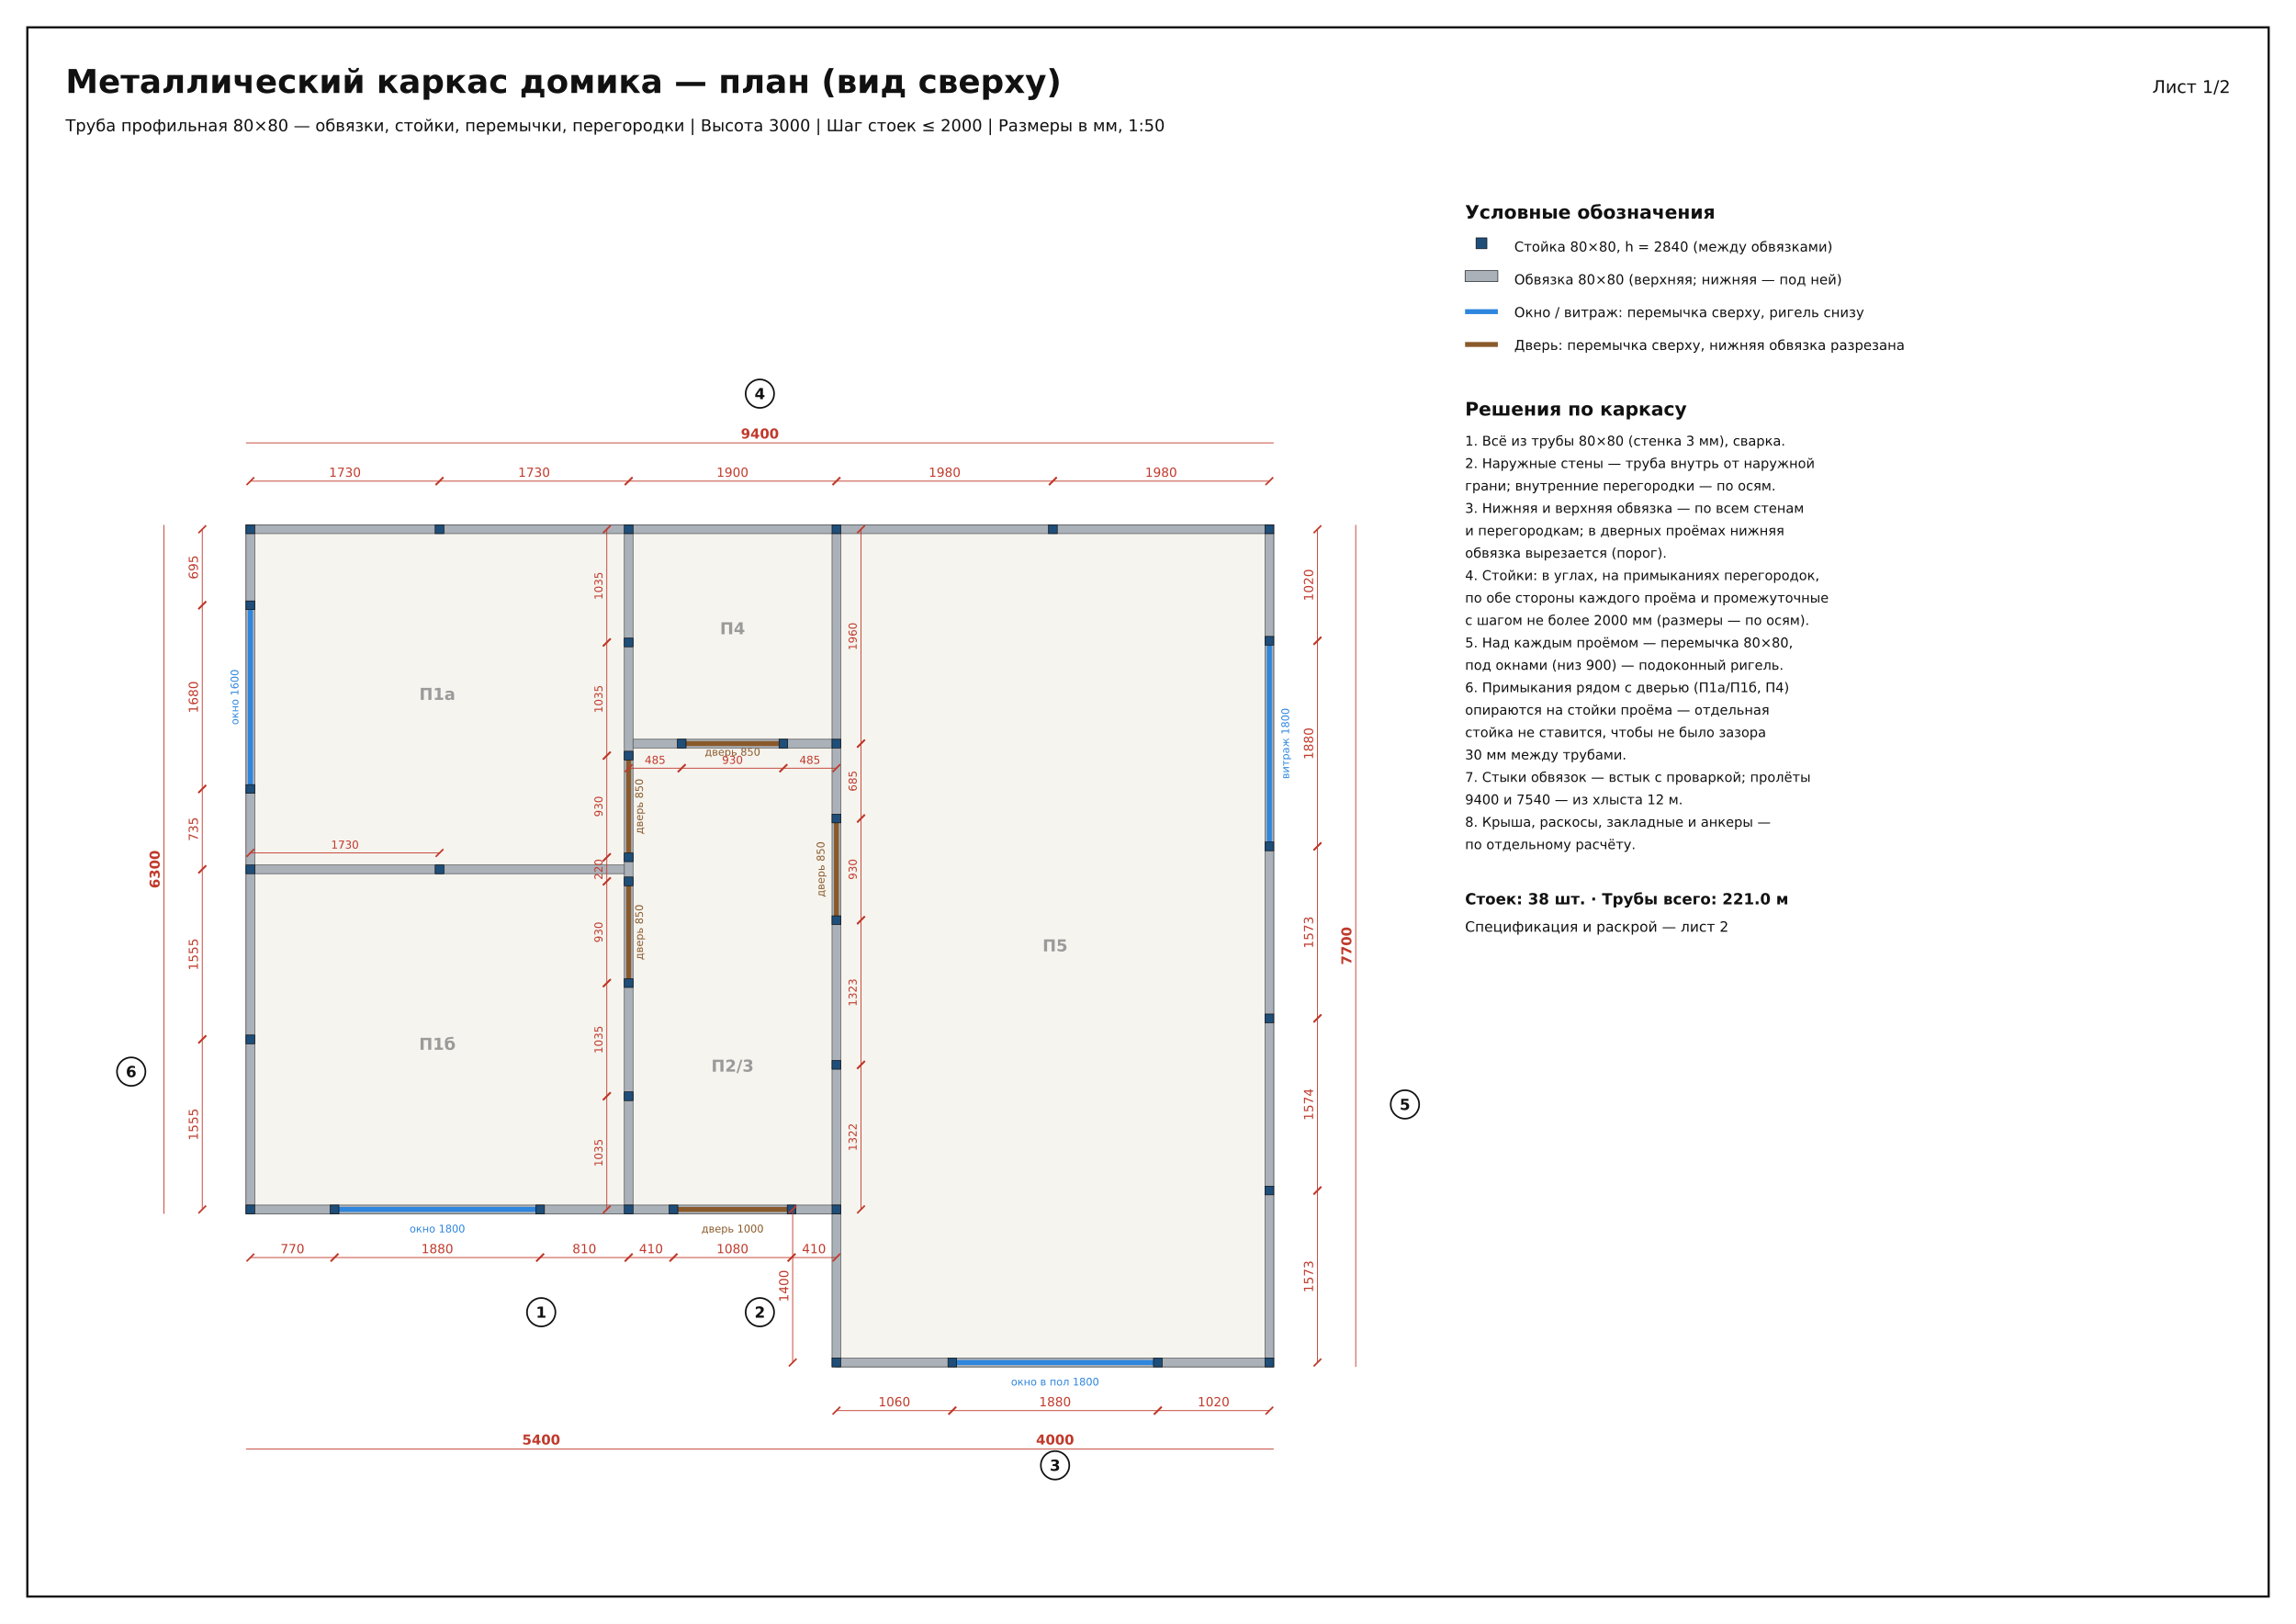
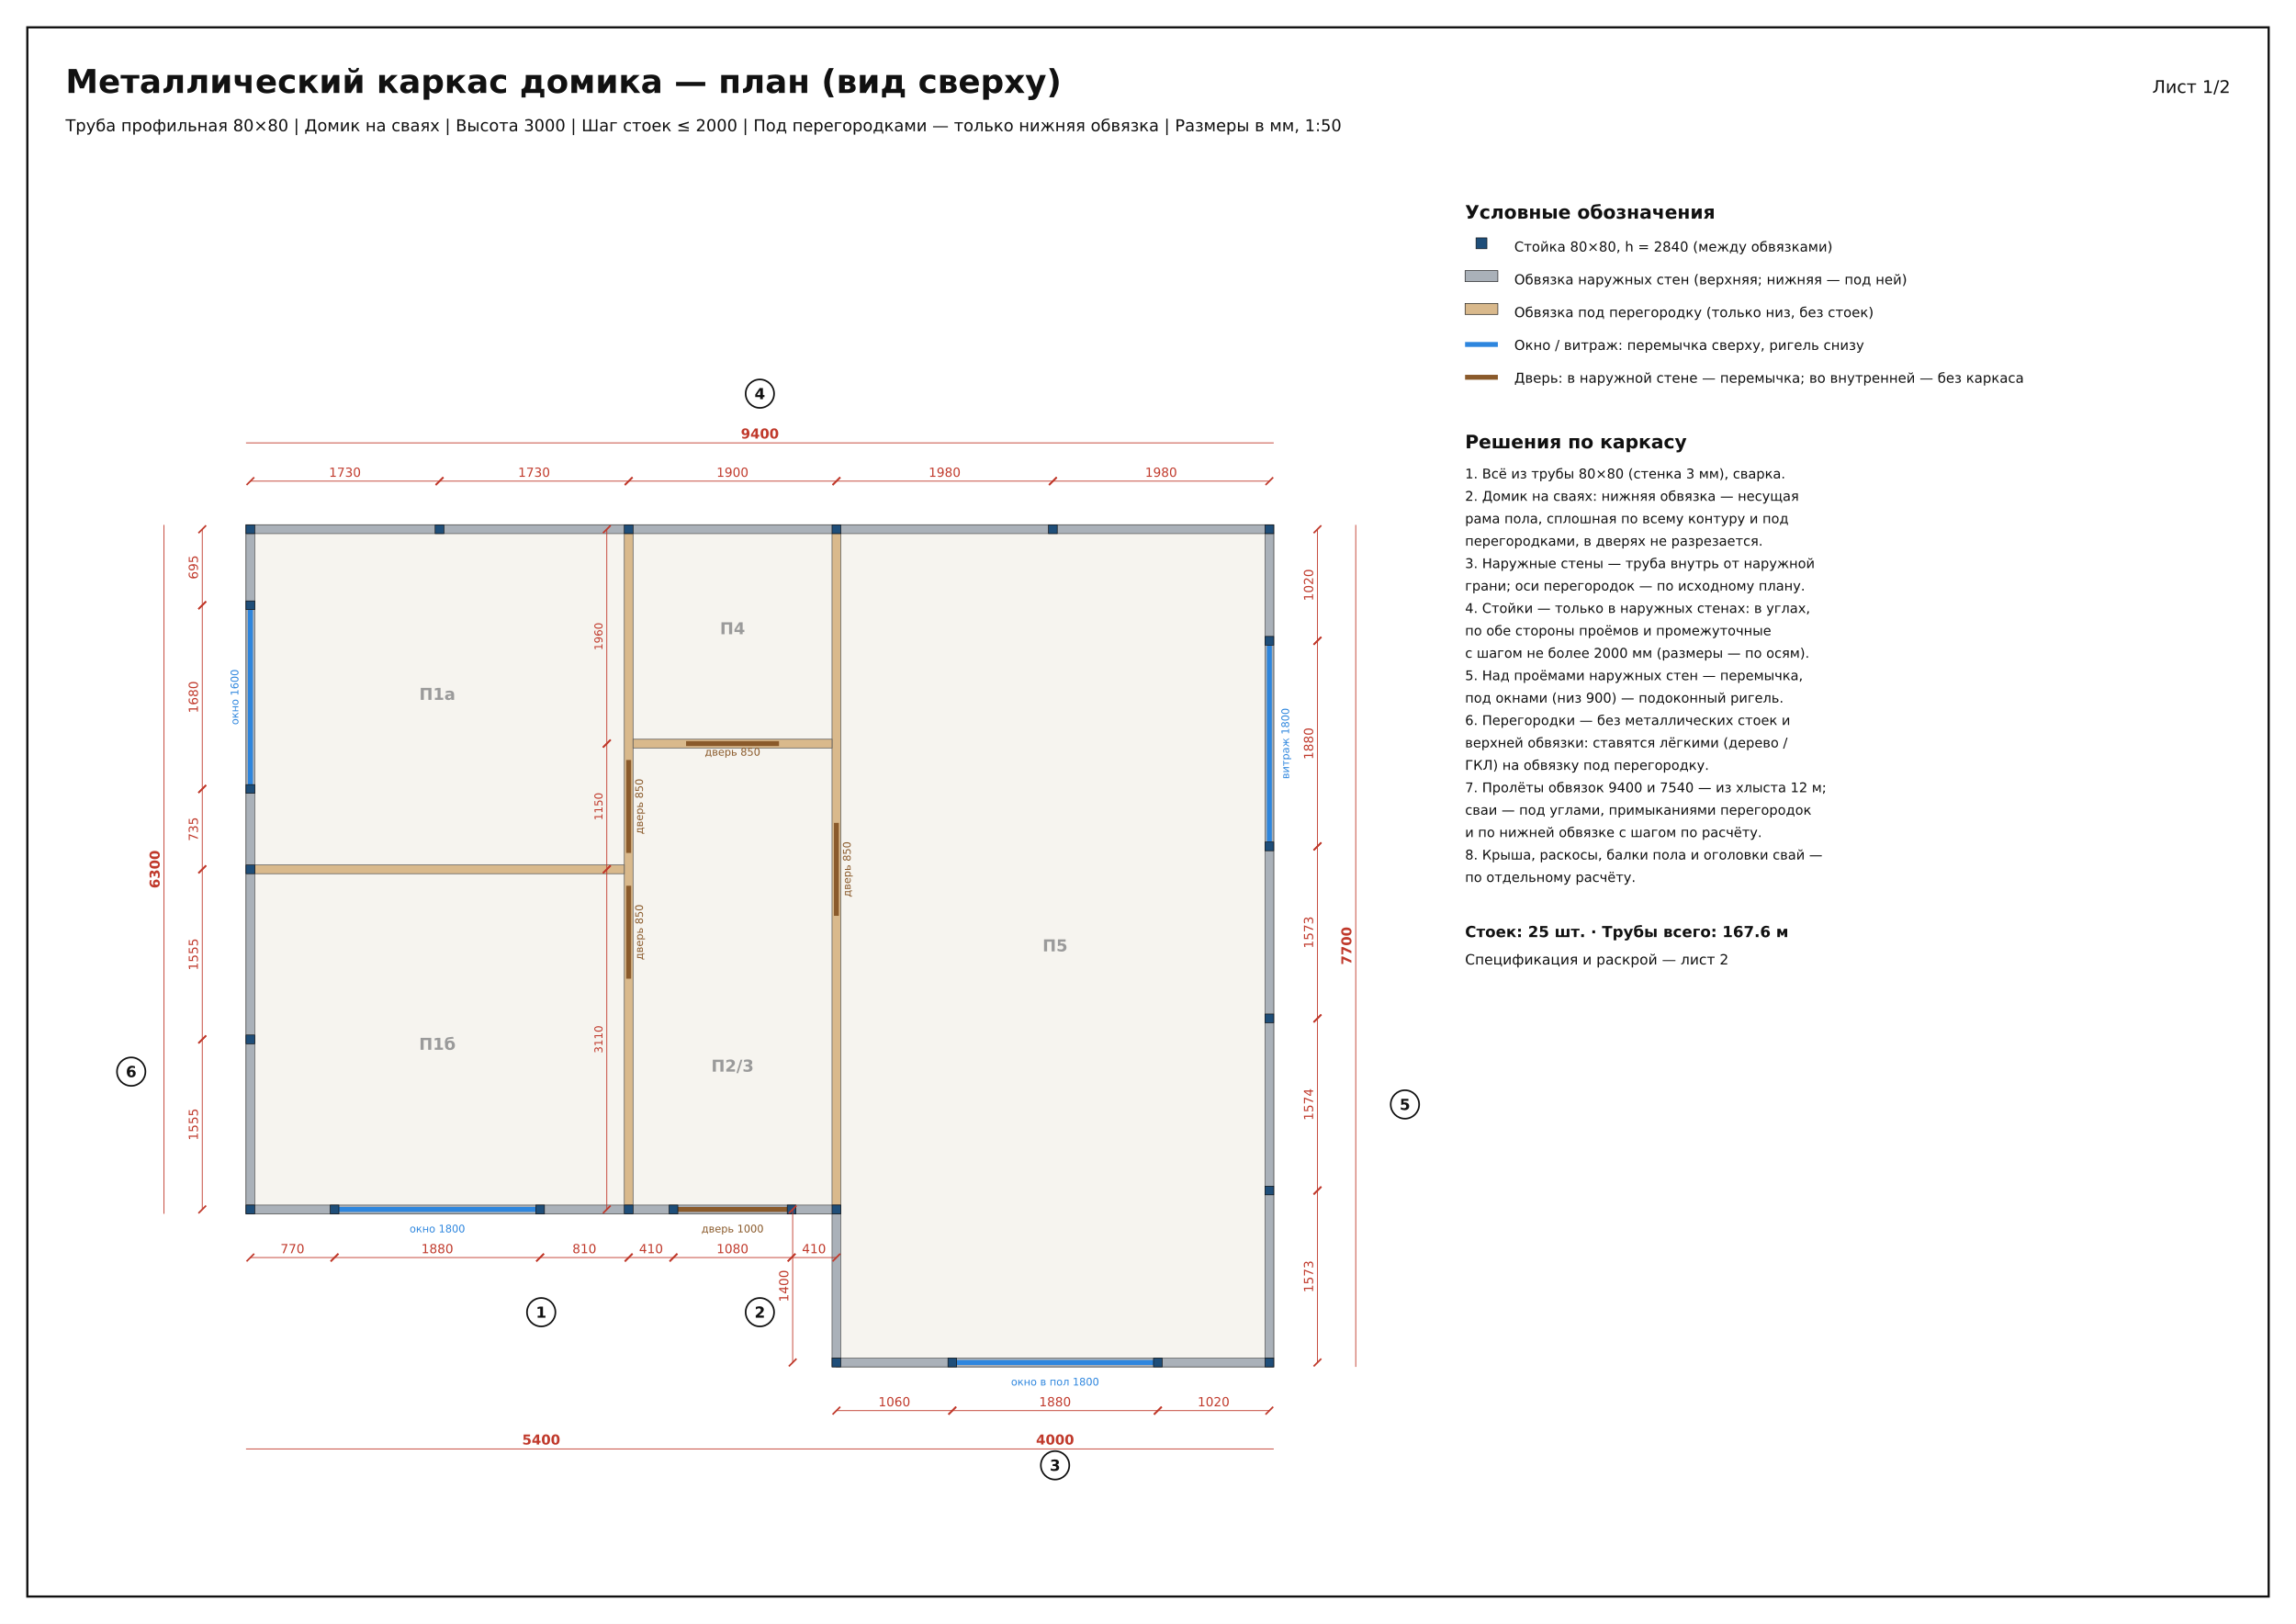
<svg xmlns="http://www.w3.org/2000/svg" width="420mm" height="297mm" viewBox="0 0 420 297">
  <rect width="420" height="297" fill="#fff" />
  <rect x="5" y="5" width="410" height="287" fill="none" stroke="#111" stroke-width="0.4" />
  <text x="12.00" y="17.00" font-family="DejaVu Sans, Arial, sans-serif" font-size="6" text-anchor="start" font-weight="bold" fill="#111">Металлический каркас домика — план (вид сверху)</text>
-   <text x="12.00" y="24.00" font-family="DejaVu Sans, Arial, sans-serif" font-size="3" text-anchor="start" font-weight="normal" fill="#111">Труба профильная 80×80 — обвязки, стойки, перемычки, перегородки  |  Высота 3000  |  Шаг стоек ≤ 2000  |  Размеры в мм, 1:50</text>
+   <text x="12.00" y="24.00" font-family="DejaVu Sans, Arial, sans-serif" font-size="3" text-anchor="start" font-weight="normal" fill="#111">Труба профильная 80×80  |  Домик на сваях  |  Высота 3000  |  Шаг стоек ≤ 2000  |  Под перегородками — только нижняя обвязка  |  Размеры в мм, 1:50</text>
  <text x="408.00" y="17.00" font-family="DejaVu Sans, Arial, sans-serif" font-size="3.2" text-anchor="end" font-weight="normal" fill="#111">Лист 1/2</text>
  <path d="M45.00 222.00L153.00 222.00L153.00 250.00L233.00 250.00L233.00 96.00L45.00 96.00Z" fill="#f6f4ef" stroke="#999" stroke-width="0.2" />
  <rect x="45.00" y="96.00" width="188.00" height="1.60" fill="#aab1b9" stroke="#555" stroke-width="0.12" />
  <rect x="45.00" y="220.40" width="108.80" height="1.60" fill="#aab1b9" stroke="#555" stroke-width="0.12" />
  <rect x="152.20" y="248.40" width="80.80" height="1.60" fill="#aab1b9" stroke="#555" stroke-width="0.12" />
  <rect x="45.00" y="97.60" width="1.60" height="122.80" fill="#aab1b9" stroke="#555" stroke-width="0.12" />
  <rect x="152.20" y="222.00" width="1.60" height="26.40" fill="#aab1b9" stroke="#555" stroke-width="0.12" />
-   <rect x="152.20" y="97.60" width="1.60" height="122.80" fill="#aab1b9" stroke="#555" stroke-width="0.12" />
+   <rect x="152.20" y="97.60" width="1.60" height="122.80" fill="#d9b98c" stroke="#555" stroke-width="0.12" />
  <rect x="231.40" y="97.60" width="1.60" height="150.80" fill="#aab1b9" stroke="#555" stroke-width="0.12" />
-   <rect x="114.20" y="97.60" width="1.60" height="122.80" fill="#aab1b9" stroke="#555" stroke-width="0.12" />
-   <rect x="46.60" y="158.20" width="67.60" height="1.60" fill="#aab1b9" stroke="#555" stroke-width="0.12" />
-   <rect x="115.80" y="135.20" width="36.40" height="1.60" fill="#aab1b9" stroke="#555" stroke-width="0.12" />
+   <rect x="114.20" y="97.60" width="1.60" height="122.80" fill="#d9b98c" stroke="#555" stroke-width="0.12" />
+   <rect x="46.60" y="158.20" width="67.60" height="1.60" fill="#d9b98c" stroke="#555" stroke-width="0.12" />
+   <rect x="115.80" y="135.20" width="36.40" height="1.60" fill="#d9b98c" stroke="#555" stroke-width="0.12" />
  <line x1="62.00" y1="221.20" x2="98.00" y2="221.20" stroke="#2e86de" stroke-width="0.9" />
  <text x="80.00" y="225.40" font-family="DejaVu Sans, Arial, sans-serif" font-size="1.9" text-anchor="middle" font-weight="normal" fill="#2e86de">окно 1800</text>
  <line x1="124.00" y1="221.20" x2="144.00" y2="221.20" stroke="#8a5a2b" stroke-width="0.9" />
  <text x="134.00" y="225.40" font-family="DejaVu Sans, Arial, sans-serif" font-size="1.9" text-anchor="middle" font-weight="normal" fill="#8a5a2b">дверь 1000</text>
  <line x1="175.00" y1="249.20" x2="211.00" y2="249.20" stroke="#2e86de" stroke-width="0.9" />
  <text x="193.00" y="253.40" font-family="DejaVu Sans, Arial, sans-serif" font-size="1.9" text-anchor="middle" font-weight="normal" fill="#2e86de">окно в пол 1800</text>
  <line x1="232.20" y1="154.00" x2="232.20" y2="118.00" stroke="#2e86de" stroke-width="0.9" />
  <text x="235.80" y="136.00" font-family="DejaVu Sans, Arial, sans-serif" font-size="1.9" text-anchor="middle" font-weight="normal" fill="#2e86de" transform="rotate(-90 235.80 136.00)">витраж 1800</text>
  <line x1="45.80" y1="143.50" x2="45.80" y2="111.50" stroke="#2e86de" stroke-width="0.9" />
  <text x="43.60" y="127.50" font-family="DejaVu Sans, Arial, sans-serif" font-size="1.9" text-anchor="middle" font-weight="normal" fill="#2e86de" transform="rotate(-90 43.60 127.50)">окно 1600</text>
  <line x1="153.00" y1="167.50" x2="153.00" y2="150.50" stroke="#8a5a2b" stroke-width="0.9" />
-   <text x="150.80" y="159.00" font-family="DejaVu Sans, Arial, sans-serif" font-size="1.9" text-anchor="middle" font-weight="normal" fill="#8a5a2b" transform="rotate(-90 150.80 159.00)">дверь 850</text>
+   <text x="155.60" y="159.00" font-family="DejaVu Sans, Arial, sans-serif" font-size="1.9" text-anchor="middle" font-weight="normal" fill="#8a5a2b" transform="rotate(-90 155.60 159.00)">дверь 850</text>
  <line x1="115.00" y1="179.00" x2="115.00" y2="162.00" stroke="#8a5a2b" stroke-width="0.9" />
  <text x="117.60" y="170.50" font-family="DejaVu Sans, Arial, sans-serif" font-size="1.9" text-anchor="middle" font-weight="normal" fill="#8a5a2b" transform="rotate(-90 117.60 170.50)">дверь 850</text>
  <line x1="115.00" y1="156.00" x2="115.00" y2="139.00" stroke="#8a5a2b" stroke-width="0.9" />
  <text x="117.60" y="147.50" font-family="DejaVu Sans, Arial, sans-serif" font-size="1.9" text-anchor="middle" font-weight="normal" fill="#8a5a2b" transform="rotate(-90 117.60 147.50)">дверь 850</text>
  <line x1="125.50" y1="136.00" x2="142.50" y2="136.00" stroke="#8a5a2b" stroke-width="0.9" />
  <text x="134.00" y="138.20" font-family="DejaVu Sans, Arial, sans-serif" font-size="1.9" text-anchor="middle" font-weight="normal" fill="#8a5a2b">дверь 850</text>
  <rect x="45.00" y="96.00" width="1.60" height="1.60" fill="#1f4e79" stroke="#000" stroke-width="0.1" />
  <rect x="79.60" y="96.00" width="1.60" height="1.60" fill="#1f4e79" stroke="#000" stroke-width="0.1" />
  <rect x="114.20" y="96.00" width="1.60" height="1.60" fill="#1f4e79" stroke="#000" stroke-width="0.1" />
  <rect x="152.20" y="96.00" width="1.60" height="1.60" fill="#1f4e79" stroke="#000" stroke-width="0.1" />
  <rect x="191.80" y="96.00" width="1.60" height="1.60" fill="#1f4e79" stroke="#000" stroke-width="0.1" />
  <rect x="231.40" y="96.00" width="1.60" height="1.60" fill="#1f4e79" stroke="#000" stroke-width="0.1" />
  <rect x="45.00" y="220.40" width="1.60" height="1.60" fill="#1f4e79" stroke="#000" stroke-width="0.1" />
  <rect x="60.40" y="220.40" width="1.60" height="1.60" fill="#1f4e79" stroke="#000" stroke-width="0.1" />
  <rect x="98.00" y="220.40" width="1.60" height="1.60" fill="#1f4e79" stroke="#000" stroke-width="0.1" />
  <rect x="114.20" y="220.40" width="1.60" height="1.60" fill="#1f4e79" stroke="#000" stroke-width="0.1" />
  <rect x="122.40" y="220.40" width="1.60" height="1.60" fill="#1f4e79" stroke="#000" stroke-width="0.1" />
  <rect x="144.00" y="220.40" width="1.60" height="1.60" fill="#1f4e79" stroke="#000" stroke-width="0.1" />
  <rect x="152.20" y="220.40" width="1.60" height="1.60" fill="#1f4e79" stroke="#000" stroke-width="0.1" />
  <rect x="152.20" y="248.40" width="1.60" height="1.60" fill="#1f4e79" stroke="#000" stroke-width="0.1" />
  <rect x="173.40" y="248.40" width="1.60" height="1.60" fill="#1f4e79" stroke="#000" stroke-width="0.1" />
  <rect x="211.00" y="248.40" width="1.60" height="1.60" fill="#1f4e79" stroke="#000" stroke-width="0.1" />
  <rect x="231.40" y="248.40" width="1.60" height="1.60" fill="#1f4e79" stroke="#000" stroke-width="0.1" />
  <rect x="45.00" y="189.30" width="1.60" height="1.60" fill="#1f4e79" stroke="#000" stroke-width="0.1" />
  <rect x="45.00" y="158.20" width="1.60" height="1.60" fill="#1f4e79" stroke="#000" stroke-width="0.1" />
  <rect x="45.00" y="143.50" width="1.60" height="1.60" fill="#1f4e79" stroke="#000" stroke-width="0.1" />
  <rect x="45.00" y="109.90" width="1.60" height="1.60" fill="#1f4e79" stroke="#000" stroke-width="0.1" />
-   <rect x="152.20" y="193.96" width="1.60" height="1.60" fill="#1f4e79" stroke="#000" stroke-width="0.1" />
-   <rect x="152.20" y="167.50" width="1.60" height="1.60" fill="#1f4e79" stroke="#000" stroke-width="0.1" />
-   <rect x="152.20" y="148.90" width="1.60" height="1.60" fill="#1f4e79" stroke="#000" stroke-width="0.1" />
-   <rect x="152.20" y="135.20" width="1.60" height="1.60" fill="#1f4e79" stroke="#000" stroke-width="0.1" />
  <rect x="231.40" y="216.94" width="1.60" height="1.60" fill="#1f4e79" stroke="#000" stroke-width="0.1" />
  <rect x="231.40" y="185.46" width="1.60" height="1.60" fill="#1f4e79" stroke="#000" stroke-width="0.1" />
  <rect x="231.40" y="154.00" width="1.60" height="1.60" fill="#1f4e79" stroke="#000" stroke-width="0.1" />
  <rect x="231.40" y="116.40" width="1.60" height="1.60" fill="#1f4e79" stroke="#000" stroke-width="0.1" />
-   <rect x="114.20" y="199.70" width="1.60" height="1.60" fill="#1f4e79" stroke="#000" stroke-width="0.1" />
-   <rect x="114.20" y="179.00" width="1.60" height="1.60" fill="#1f4e79" stroke="#000" stroke-width="0.1" />
-   <rect x="114.20" y="160.40" width="1.60" height="1.60" fill="#1f4e79" stroke="#000" stroke-width="0.1" />
-   <rect x="114.20" y="156.00" width="1.60" height="1.60" fill="#1f4e79" stroke="#000" stroke-width="0.1" />
-   <rect x="114.20" y="137.40" width="1.60" height="1.60" fill="#1f4e79" stroke="#000" stroke-width="0.1" />
-   <rect x="114.20" y="116.70" width="1.60" height="1.60" fill="#1f4e79" stroke="#000" stroke-width="0.1" />
-   <rect x="79.60" y="158.20" width="1.60" height="1.60" fill="#1f4e79" stroke="#000" stroke-width="0.1" />
-   <rect x="123.90" y="135.20" width="1.60" height="1.60" fill="#1f4e79" stroke="#000" stroke-width="0.1" />
-   <rect x="142.50" y="135.20" width="1.60" height="1.60" fill="#1f4e79" stroke="#000" stroke-width="0.1" />
  <line x1="45.80" y1="88.00" x2="80.40" y2="88.00" stroke="#c0392b" stroke-width="0.15" />
  <line x1="45.10" y1="88.70" x2="46.50" y2="87.30" stroke="#c0392b" stroke-width="0.3" />
  <line x1="79.70" y1="88.70" x2="81.10" y2="87.30" stroke="#c0392b" stroke-width="0.3" />
  <text x="63.10" y="87.20" font-family="DejaVu Sans, Arial, sans-serif" font-size="2.3" text-anchor="middle" font-weight="normal" fill="#c0392b">1730</text>
  <line x1="80.40" y1="88.00" x2="115.00" y2="88.00" stroke="#c0392b" stroke-width="0.15" />
  <line x1="79.70" y1="88.70" x2="81.10" y2="87.30" stroke="#c0392b" stroke-width="0.3" />
  <line x1="114.30" y1="88.70" x2="115.70" y2="87.30" stroke="#c0392b" stroke-width="0.3" />
  <text x="97.70" y="87.20" font-family="DejaVu Sans, Arial, sans-serif" font-size="2.3" text-anchor="middle" font-weight="normal" fill="#c0392b">1730</text>
  <line x1="115.00" y1="88.00" x2="153.00" y2="88.00" stroke="#c0392b" stroke-width="0.15" />
  <line x1="114.30" y1="88.70" x2="115.70" y2="87.30" stroke="#c0392b" stroke-width="0.3" />
  <line x1="152.30" y1="88.70" x2="153.70" y2="87.30" stroke="#c0392b" stroke-width="0.3" />
  <text x="134.00" y="87.20" font-family="DejaVu Sans, Arial, sans-serif" font-size="2.3" text-anchor="middle" font-weight="normal" fill="#c0392b">1900</text>
  <line x1="153.00" y1="88.00" x2="192.60" y2="88.00" stroke="#c0392b" stroke-width="0.15" />
  <line x1="152.30" y1="88.70" x2="153.70" y2="87.30" stroke="#c0392b" stroke-width="0.3" />
  <line x1="191.90" y1="88.70" x2="193.30" y2="87.30" stroke="#c0392b" stroke-width="0.3" />
  <text x="172.80" y="87.20" font-family="DejaVu Sans, Arial, sans-serif" font-size="2.3" text-anchor="middle" font-weight="normal" fill="#c0392b">1980</text>
  <line x1="192.60" y1="88.00" x2="232.20" y2="88.00" stroke="#c0392b" stroke-width="0.15" />
  <line x1="191.90" y1="88.70" x2="193.30" y2="87.30" stroke="#c0392b" stroke-width="0.3" />
  <line x1="231.50" y1="88.70" x2="232.90" y2="87.30" stroke="#c0392b" stroke-width="0.3" />
  <text x="212.40" y="87.20" font-family="DejaVu Sans, Arial, sans-serif" font-size="2.3" text-anchor="middle" font-weight="normal" fill="#c0392b">1980</text>
  <line x1="45.00" y1="81.00" x2="233.00" y2="81.00" stroke="#c0392b" stroke-width="0.15" />
  <text x="139.00" y="80.20" font-family="DejaVu Sans, Arial, sans-serif" font-size="2.5" text-anchor="middle" font-weight="bold" fill="#c0392b">9400</text>
  <line x1="37.00" y1="221.20" x2="37.00" y2="190.10" stroke="#c0392b" stroke-width="0.15" />
  <line x1="36.30" y1="221.90" x2="37.70" y2="220.50" stroke="#c0392b" stroke-width="0.3" />
  <line x1="36.30" y1="190.80" x2="37.70" y2="189.40" stroke="#c0392b" stroke-width="0.3" />
  <text x="36.20" y="205.65" font-family="DejaVu Sans, Arial, sans-serif" font-size="2.3" text-anchor="middle" font-weight="normal" fill="#c0392b" transform="rotate(-90 36.20 205.65)">1555</text>
  <line x1="37.00" y1="190.10" x2="37.00" y2="159.00" stroke="#c0392b" stroke-width="0.15" />
  <line x1="36.30" y1="190.80" x2="37.70" y2="189.40" stroke="#c0392b" stroke-width="0.3" />
  <line x1="36.30" y1="159.70" x2="37.70" y2="158.30" stroke="#c0392b" stroke-width="0.3" />
  <text x="36.20" y="174.55" font-family="DejaVu Sans, Arial, sans-serif" font-size="2.3" text-anchor="middle" font-weight="normal" fill="#c0392b" transform="rotate(-90 36.20 174.55)">1555</text>
  <line x1="37.00" y1="159.00" x2="37.00" y2="144.30" stroke="#c0392b" stroke-width="0.15" />
  <line x1="36.30" y1="159.70" x2="37.70" y2="158.30" stroke="#c0392b" stroke-width="0.3" />
  <line x1="36.30" y1="145.00" x2="37.70" y2="143.60" stroke="#c0392b" stroke-width="0.3" />
  <text x="36.20" y="151.65" font-family="DejaVu Sans, Arial, sans-serif" font-size="2.3" text-anchor="middle" font-weight="normal" fill="#c0392b" transform="rotate(-90 36.20 151.65)">735</text>
  <line x1="37.00" y1="144.30" x2="37.00" y2="110.70" stroke="#c0392b" stroke-width="0.15" />
  <line x1="36.30" y1="145.00" x2="37.70" y2="143.60" stroke="#c0392b" stroke-width="0.3" />
  <line x1="36.30" y1="111.40" x2="37.70" y2="110.00" stroke="#c0392b" stroke-width="0.3" />
  <text x="36.20" y="127.50" font-family="DejaVu Sans, Arial, sans-serif" font-size="2.3" text-anchor="middle" font-weight="normal" fill="#c0392b" transform="rotate(-90 36.20 127.50)">1680</text>
  <line x1="37.00" y1="110.70" x2="37.00" y2="96.80" stroke="#c0392b" stroke-width="0.15" />
  <line x1="36.30" y1="111.40" x2="37.70" y2="110.00" stroke="#c0392b" stroke-width="0.3" />
  <line x1="36.30" y1="97.50" x2="37.70" y2="96.10" stroke="#c0392b" stroke-width="0.3" />
  <text x="36.20" y="103.75" font-family="DejaVu Sans, Arial, sans-serif" font-size="2.3" text-anchor="middle" font-weight="normal" fill="#c0392b" transform="rotate(-90 36.20 103.75)">695</text>
  <line x1="30.00" y1="222.00" x2="30.00" y2="96.00" stroke="#c0392b" stroke-width="0.15" />
  <text x="29.20" y="159.00" font-family="DejaVu Sans, Arial, sans-serif" font-size="2.5" text-anchor="middle" font-weight="bold" fill="#c0392b" transform="rotate(-90 29.20 159.00)">6300</text>
  <line x1="241.00" y1="249.20" x2="241.00" y2="217.74" stroke="#c0392b" stroke-width="0.15" />
  <line x1="240.30" y1="249.90" x2="241.70" y2="248.50" stroke="#c0392b" stroke-width="0.3" />
  <line x1="240.30" y1="218.44" x2="241.70" y2="217.04" stroke="#c0392b" stroke-width="0.3" />
  <text x="240.20" y="233.47" font-family="DejaVu Sans, Arial, sans-serif" font-size="2.3" text-anchor="middle" font-weight="normal" fill="#c0392b" transform="rotate(-90 240.20 233.47)">1573</text>
  <line x1="241.00" y1="217.74" x2="241.00" y2="186.26" stroke="#c0392b" stroke-width="0.15" />
  <line x1="240.30" y1="218.44" x2="241.70" y2="217.04" stroke="#c0392b" stroke-width="0.3" />
  <line x1="240.30" y1="186.96" x2="241.70" y2="185.56" stroke="#c0392b" stroke-width="0.3" />
  <text x="240.20" y="202.00" font-family="DejaVu Sans, Arial, sans-serif" font-size="2.3" text-anchor="middle" font-weight="normal" fill="#c0392b" transform="rotate(-90 240.20 202.00)">1574</text>
  <line x1="241.00" y1="186.26" x2="241.00" y2="154.80" stroke="#c0392b" stroke-width="0.15" />
  <line x1="240.30" y1="186.96" x2="241.70" y2="185.56" stroke="#c0392b" stroke-width="0.3" />
  <line x1="240.30" y1="155.50" x2="241.70" y2="154.10" stroke="#c0392b" stroke-width="0.3" />
  <text x="240.20" y="170.53" font-family="DejaVu Sans, Arial, sans-serif" font-size="2.3" text-anchor="middle" font-weight="normal" fill="#c0392b" transform="rotate(-90 240.20 170.53)">1573</text>
  <line x1="241.00" y1="154.80" x2="241.00" y2="117.20" stroke="#c0392b" stroke-width="0.15" />
  <line x1="240.30" y1="155.50" x2="241.70" y2="154.10" stroke="#c0392b" stroke-width="0.3" />
  <line x1="240.30" y1="117.90" x2="241.70" y2="116.50" stroke="#c0392b" stroke-width="0.3" />
  <text x="240.20" y="136.00" font-family="DejaVu Sans, Arial, sans-serif" font-size="2.3" text-anchor="middle" font-weight="normal" fill="#c0392b" transform="rotate(-90 240.20 136.00)">1880</text>
  <line x1="241.00" y1="117.20" x2="241.00" y2="96.80" stroke="#c0392b" stroke-width="0.15" />
  <line x1="240.30" y1="117.90" x2="241.70" y2="116.50" stroke="#c0392b" stroke-width="0.3" />
  <line x1="240.30" y1="97.50" x2="241.70" y2="96.10" stroke="#c0392b" stroke-width="0.3" />
  <text x="240.20" y="107.00" font-family="DejaVu Sans, Arial, sans-serif" font-size="2.3" text-anchor="middle" font-weight="normal" fill="#c0392b" transform="rotate(-90 240.20 107.00)">1020</text>
  <line x1="248.00" y1="250.00" x2="248.00" y2="96.00" stroke="#c0392b" stroke-width="0.15" />
  <text x="247.20" y="173.00" font-family="DejaVu Sans, Arial, sans-serif" font-size="2.5" text-anchor="middle" font-weight="bold" fill="#c0392b" transform="rotate(-90 247.20 173.00)">7700</text>
  <line x1="45.80" y1="230.00" x2="61.20" y2="230.00" stroke="#c0392b" stroke-width="0.15" />
  <line x1="45.10" y1="230.70" x2="46.50" y2="229.30" stroke="#c0392b" stroke-width="0.3" />
  <line x1="60.50" y1="230.70" x2="61.90" y2="229.30" stroke="#c0392b" stroke-width="0.3" />
  <text x="53.50" y="229.20" font-family="DejaVu Sans, Arial, sans-serif" font-size="2.3" text-anchor="middle" font-weight="normal" fill="#c0392b">770</text>
  <line x1="61.20" y1="230.00" x2="98.80" y2="230.00" stroke="#c0392b" stroke-width="0.15" />
  <line x1="60.50" y1="230.70" x2="61.90" y2="229.30" stroke="#c0392b" stroke-width="0.3" />
  <line x1="98.10" y1="230.70" x2="99.50" y2="229.30" stroke="#c0392b" stroke-width="0.3" />
  <text x="80.00" y="229.20" font-family="DejaVu Sans, Arial, sans-serif" font-size="2.3" text-anchor="middle" font-weight="normal" fill="#c0392b">1880</text>
  <line x1="98.80" y1="230.00" x2="115.00" y2="230.00" stroke="#c0392b" stroke-width="0.15" />
  <line x1="98.10" y1="230.70" x2="99.50" y2="229.30" stroke="#c0392b" stroke-width="0.3" />
  <line x1="114.30" y1="230.70" x2="115.70" y2="229.30" stroke="#c0392b" stroke-width="0.3" />
  <text x="106.90" y="229.20" font-family="DejaVu Sans, Arial, sans-serif" font-size="2.3" text-anchor="middle" font-weight="normal" fill="#c0392b">810</text>
  <line x1="115.00" y1="230.00" x2="123.20" y2="230.00" stroke="#c0392b" stroke-width="0.15" />
  <line x1="114.30" y1="230.70" x2="115.70" y2="229.30" stroke="#c0392b" stroke-width="0.3" />
  <line x1="122.50" y1="230.70" x2="123.90" y2="229.30" stroke="#c0392b" stroke-width="0.3" />
  <text x="119.10" y="229.20" font-family="DejaVu Sans, Arial, sans-serif" font-size="2.3" text-anchor="middle" font-weight="normal" fill="#c0392b">410</text>
  <line x1="123.20" y1="230.00" x2="144.80" y2="230.00" stroke="#c0392b" stroke-width="0.15" />
  <line x1="122.50" y1="230.70" x2="123.90" y2="229.30" stroke="#c0392b" stroke-width="0.3" />
  <line x1="144.10" y1="230.70" x2="145.50" y2="229.30" stroke="#c0392b" stroke-width="0.3" />
  <text x="134.00" y="229.20" font-family="DejaVu Sans, Arial, sans-serif" font-size="2.3" text-anchor="middle" font-weight="normal" fill="#c0392b">1080</text>
  <line x1="144.80" y1="230.00" x2="153.00" y2="230.00" stroke="#c0392b" stroke-width="0.15" />
  <line x1="144.10" y1="230.70" x2="145.50" y2="229.30" stroke="#c0392b" stroke-width="0.3" />
  <line x1="152.30" y1="230.70" x2="153.70" y2="229.30" stroke="#c0392b" stroke-width="0.3" />
  <text x="148.90" y="229.20" font-family="DejaVu Sans, Arial, sans-serif" font-size="2.3" text-anchor="middle" font-weight="normal" fill="#c0392b">410</text>
  <line x1="153.00" y1="258.00" x2="174.20" y2="258.00" stroke="#c0392b" stroke-width="0.15" />
  <line x1="152.30" y1="258.70" x2="153.70" y2="257.30" stroke="#c0392b" stroke-width="0.3" />
  <line x1="173.50" y1="258.70" x2="174.90" y2="257.30" stroke="#c0392b" stroke-width="0.3" />
  <text x="163.60" y="257.20" font-family="DejaVu Sans, Arial, sans-serif" font-size="2.3" text-anchor="middle" font-weight="normal" fill="#c0392b">1060</text>
  <line x1="174.20" y1="258.00" x2="211.80" y2="258.00" stroke="#c0392b" stroke-width="0.15" />
  <line x1="173.50" y1="258.70" x2="174.90" y2="257.30" stroke="#c0392b" stroke-width="0.3" />
  <line x1="211.10" y1="258.70" x2="212.50" y2="257.30" stroke="#c0392b" stroke-width="0.3" />
  <text x="193.00" y="257.20" font-family="DejaVu Sans, Arial, sans-serif" font-size="2.3" text-anchor="middle" font-weight="normal" fill="#c0392b">1880</text>
  <line x1="211.80" y1="258.00" x2="232.20" y2="258.00" stroke="#c0392b" stroke-width="0.15" />
  <line x1="211.10" y1="258.70" x2="212.50" y2="257.30" stroke="#c0392b" stroke-width="0.3" />
  <line x1="231.50" y1="258.70" x2="232.90" y2="257.30" stroke="#c0392b" stroke-width="0.3" />
  <text x="222.00" y="257.20" font-family="DejaVu Sans, Arial, sans-serif" font-size="2.3" text-anchor="middle" font-weight="normal" fill="#c0392b">1020</text>
  <line x1="45.00" y1="265.00" x2="233.00" y2="265.00" stroke="#c0392b" stroke-width="0.15" />
  <text x="99.00" y="264.20" font-family="DejaVu Sans, Arial, sans-serif" font-size="2.5" text-anchor="middle" font-weight="bold" fill="#c0392b">5400</text>
  <text x="193.00" y="264.20" font-family="DejaVu Sans, Arial, sans-serif" font-size="2.5" text-anchor="middle" font-weight="bold" fill="#c0392b">4000</text>
  <line x1="145.00" y1="249.20" x2="145.00" y2="221.20" stroke="#c0392b" stroke-width="0.15" />
  <line x1="144.30" y1="249.90" x2="145.70" y2="248.50" stroke="#c0392b" stroke-width="0.3" />
  <line x1="144.30" y1="221.90" x2="145.70" y2="220.50" stroke="#c0392b" stroke-width="0.3" />
  <text x="144.20" y="235.20" font-family="DejaVu Sans, Arial, sans-serif" font-size="2.3" text-anchor="middle" font-weight="normal" fill="#c0392b" transform="rotate(-90 144.20 235.20)">1400</text>
-   <line x1="111.00" y1="221.20" x2="111.00" y2="200.50" stroke="#c0392b" stroke-width="0.15" />
+   <line x1="111.00" y1="221.20" x2="111.00" y2="159.00" stroke="#c0392b" stroke-width="0.15" />
  <line x1="110.30" y1="221.90" x2="111.70" y2="220.50" stroke="#c0392b" stroke-width="0.3" />
-   <line x1="110.30" y1="201.20" x2="111.70" y2="199.80" stroke="#c0392b" stroke-width="0.3" />
-   <text x="110.20" y="210.85" font-family="DejaVu Sans, Arial, sans-serif" font-size="2.0" text-anchor="middle" font-weight="normal" fill="#c0392b" transform="rotate(-90 110.20 210.85)">1035</text>
-   <line x1="111.00" y1="200.50" x2="111.00" y2="179.80" stroke="#c0392b" stroke-width="0.15" />
-   <line x1="110.30" y1="201.20" x2="111.70" y2="199.80" stroke="#c0392b" stroke-width="0.3" />
-   <line x1="110.30" y1="180.50" x2="111.70" y2="179.10" stroke="#c0392b" stroke-width="0.3" />
-   <text x="110.20" y="190.15" font-family="DejaVu Sans, Arial, sans-serif" font-size="2.0" text-anchor="middle" font-weight="normal" fill="#c0392b" transform="rotate(-90 110.20 190.15)">1035</text>
-   <line x1="111.00" y1="179.80" x2="111.00" y2="161.20" stroke="#c0392b" stroke-width="0.15" />
-   <line x1="110.30" y1="180.50" x2="111.70" y2="179.10" stroke="#c0392b" stroke-width="0.3" />
-   <line x1="110.30" y1="161.90" x2="111.70" y2="160.50" stroke="#c0392b" stroke-width="0.3" />
-   <text x="110.20" y="170.50" font-family="DejaVu Sans, Arial, sans-serif" font-size="2.0" text-anchor="middle" font-weight="normal" fill="#c0392b" transform="rotate(-90 110.20 170.50)">930</text>
-   <line x1="111.00" y1="161.20" x2="111.00" y2="156.80" stroke="#c0392b" stroke-width="0.15" />
-   <line x1="110.30" y1="161.90" x2="111.70" y2="160.50" stroke="#c0392b" stroke-width="0.3" />
-   <line x1="110.30" y1="157.50" x2="111.70" y2="156.10" stroke="#c0392b" stroke-width="0.3" />
-   <text x="110.20" y="159.00" font-family="DejaVu Sans, Arial, sans-serif" font-size="2.0" text-anchor="middle" font-weight="normal" fill="#c0392b" transform="rotate(-90 110.20 159.00)">220</text>
-   <line x1="111.00" y1="156.80" x2="111.00" y2="138.20" stroke="#c0392b" stroke-width="0.15" />
-   <line x1="110.30" y1="157.50" x2="111.70" y2="156.10" stroke="#c0392b" stroke-width="0.3" />
-   <line x1="110.30" y1="138.90" x2="111.70" y2="137.50" stroke="#c0392b" stroke-width="0.3" />
-   <text x="110.20" y="147.50" font-family="DejaVu Sans, Arial, sans-serif" font-size="2.0" text-anchor="middle" font-weight="normal" fill="#c0392b" transform="rotate(-90 110.20 147.50)">930</text>
-   <line x1="111.00" y1="138.20" x2="111.00" y2="117.50" stroke="#c0392b" stroke-width="0.15" />
-   <line x1="110.30" y1="138.90" x2="111.70" y2="137.50" stroke="#c0392b" stroke-width="0.3" />
-   <line x1="110.30" y1="118.20" x2="111.70" y2="116.80" stroke="#c0392b" stroke-width="0.3" />
-   <text x="110.20" y="127.85" font-family="DejaVu Sans, Arial, sans-serif" font-size="2.0" text-anchor="middle" font-weight="normal" fill="#c0392b" transform="rotate(-90 110.20 127.85)">1035</text>
-   <line x1="111.00" y1="117.50" x2="111.00" y2="96.80" stroke="#c0392b" stroke-width="0.15" />
-   <line x1="110.30" y1="118.20" x2="111.70" y2="116.80" stroke="#c0392b" stroke-width="0.3" />
+   <line x1="110.30" y1="159.70" x2="111.70" y2="158.30" stroke="#c0392b" stroke-width="0.3" />
+   <text x="110.20" y="190.10" font-family="DejaVu Sans, Arial, sans-serif" font-size="2.0" text-anchor="middle" font-weight="normal" fill="#c0392b" transform="rotate(-90 110.20 190.10)">3110</text>
+   <line x1="111.00" y1="159.00" x2="111.00" y2="136.00" stroke="#c0392b" stroke-width="0.15" />
+   <line x1="110.30" y1="159.70" x2="111.70" y2="158.30" stroke="#c0392b" stroke-width="0.3" />
+   <line x1="110.30" y1="136.70" x2="111.70" y2="135.30" stroke="#c0392b" stroke-width="0.3" />
+   <text x="110.20" y="147.50" font-family="DejaVu Sans, Arial, sans-serif" font-size="2.0" text-anchor="middle" font-weight="normal" fill="#c0392b" transform="rotate(-90 110.20 147.50)">1150</text>
+   <line x1="111.00" y1="136.00" x2="111.00" y2="96.80" stroke="#c0392b" stroke-width="0.15" />
+   <line x1="110.30" y1="136.70" x2="111.70" y2="135.30" stroke="#c0392b" stroke-width="0.3" />
  <line x1="110.30" y1="97.50" x2="111.70" y2="96.10" stroke="#c0392b" stroke-width="0.3" />
-   <text x="110.20" y="107.15" font-family="DejaVu Sans, Arial, sans-serif" font-size="2.0" text-anchor="middle" font-weight="normal" fill="#c0392b" transform="rotate(-90 110.20 107.15)">1035</text>
-   <line x1="157.50" y1="221.20" x2="157.50" y2="194.76" stroke="#c0392b" stroke-width="0.15" />
-   <line x1="156.80" y1="221.90" x2="158.20" y2="220.50" stroke="#c0392b" stroke-width="0.3" />
-   <line x1="156.80" y1="195.46" x2="158.20" y2="194.06" stroke="#c0392b" stroke-width="0.3" />
-   <text x="156.70" y="207.98" font-family="DejaVu Sans, Arial, sans-serif" font-size="2.0" text-anchor="middle" font-weight="normal" fill="#c0392b" transform="rotate(-90 156.70 207.98)">1322</text>
-   <line x1="157.50" y1="194.76" x2="157.50" y2="168.30" stroke="#c0392b" stroke-width="0.15" />
-   <line x1="156.80" y1="195.46" x2="158.20" y2="194.06" stroke="#c0392b" stroke-width="0.3" />
-   <line x1="156.80" y1="169.00" x2="158.20" y2="167.60" stroke="#c0392b" stroke-width="0.3" />
-   <text x="156.70" y="181.53" font-family="DejaVu Sans, Arial, sans-serif" font-size="2.0" text-anchor="middle" font-weight="normal" fill="#c0392b" transform="rotate(-90 156.70 181.53)">1323</text>
-   <line x1="157.50" y1="168.30" x2="157.50" y2="149.70" stroke="#c0392b" stroke-width="0.15" />
-   <line x1="156.80" y1="169.00" x2="158.20" y2="167.60" stroke="#c0392b" stroke-width="0.3" />
-   <line x1="156.80" y1="150.40" x2="158.20" y2="149.00" stroke="#c0392b" stroke-width="0.3" />
-   <text x="156.70" y="159.00" font-family="DejaVu Sans, Arial, sans-serif" font-size="2.0" text-anchor="middle" font-weight="normal" fill="#c0392b" transform="rotate(-90 156.70 159.00)">930</text>
-   <line x1="157.50" y1="149.70" x2="157.50" y2="136.00" stroke="#c0392b" stroke-width="0.15" />
-   <line x1="156.80" y1="150.40" x2="158.20" y2="149.00" stroke="#c0392b" stroke-width="0.3" />
-   <line x1="156.80" y1="136.70" x2="158.20" y2="135.30" stroke="#c0392b" stroke-width="0.3" />
-   <text x="156.70" y="142.85" font-family="DejaVu Sans, Arial, sans-serif" font-size="2.0" text-anchor="middle" font-weight="normal" fill="#c0392b" transform="rotate(-90 156.70 142.85)">685</text>
-   <line x1="157.50" y1="136.00" x2="157.50" y2="96.80" stroke="#c0392b" stroke-width="0.15" />
-   <line x1="156.80" y1="136.70" x2="158.20" y2="135.30" stroke="#c0392b" stroke-width="0.3" />
-   <line x1="156.80" y1="97.50" x2="158.20" y2="96.10" stroke="#c0392b" stroke-width="0.3" />
-   <text x="156.70" y="116.40" font-family="DejaVu Sans, Arial, sans-serif" font-size="2.0" text-anchor="middle" font-weight="normal" fill="#c0392b" transform="rotate(-90 156.70 116.40)">1960</text>
-   <line x1="45.80" y1="156.00" x2="80.40" y2="156.00" stroke="#c0392b" stroke-width="0.15" />
-   <line x1="45.10" y1="156.70" x2="46.50" y2="155.30" stroke="#c0392b" stroke-width="0.3" />
-   <line x1="79.70" y1="156.70" x2="81.10" y2="155.30" stroke="#c0392b" stroke-width="0.3" />
-   <text x="63.10" y="155.20" font-family="DejaVu Sans, Arial, sans-serif" font-size="2.0" text-anchor="middle" font-weight="normal" fill="#c0392b">1730</text>
-   <line x1="115.00" y1="140.50" x2="124.70" y2="140.50" stroke="#c0392b" stroke-width="0.15" />
-   <line x1="114.30" y1="141.20" x2="115.70" y2="139.80" stroke="#c0392b" stroke-width="0.3" />
-   <line x1="124.00" y1="141.20" x2="125.40" y2="139.80" stroke="#c0392b" stroke-width="0.3" />
-   <text x="119.85" y="139.70" font-family="DejaVu Sans, Arial, sans-serif" font-size="2.0" text-anchor="middle" font-weight="normal" fill="#c0392b">485</text>
-   <line x1="124.70" y1="140.50" x2="143.30" y2="140.50" stroke="#c0392b" stroke-width="0.15" />
-   <line x1="124.00" y1="141.20" x2="125.40" y2="139.80" stroke="#c0392b" stroke-width="0.3" />
-   <line x1="142.60" y1="141.20" x2="144.00" y2="139.80" stroke="#c0392b" stroke-width="0.3" />
-   <text x="134.00" y="139.70" font-family="DejaVu Sans, Arial, sans-serif" font-size="2.0" text-anchor="middle" font-weight="normal" fill="#c0392b">930</text>
-   <line x1="143.30" y1="140.50" x2="153.00" y2="140.50" stroke="#c0392b" stroke-width="0.15" />
-   <line x1="142.60" y1="141.20" x2="144.00" y2="139.80" stroke="#c0392b" stroke-width="0.3" />
-   <line x1="152.30" y1="141.20" x2="153.70" y2="139.80" stroke="#c0392b" stroke-width="0.3" />
-   <text x="148.15" y="139.70" font-family="DejaVu Sans, Arial, sans-serif" font-size="2.0" text-anchor="middle" font-weight="normal" fill="#c0392b">485</text>
+   <text x="110.20" y="116.40" font-family="DejaVu Sans, Arial, sans-serif" font-size="2.0" text-anchor="middle" font-weight="normal" fill="#c0392b" transform="rotate(-90 110.20 116.40)">1960</text>
  <circle cx="99.00" cy="240.00" r="2.6" fill="#fff" stroke="#111" stroke-width="0.3" />
  <text x="99.00" y="241.00" font-family="DejaVu Sans, Arial, sans-serif" font-size="2.8" text-anchor="middle" font-weight="bold" fill="#111">1</text>
  <circle cx="139.00" cy="240.00" r="2.6" fill="#fff" stroke="#111" stroke-width="0.3" />
  <text x="139.00" y="241.00" font-family="DejaVu Sans, Arial, sans-serif" font-size="2.8" text-anchor="middle" font-weight="bold" fill="#111">2</text>
  <circle cx="193.00" cy="268.00" r="2.6" fill="#fff" stroke="#111" stroke-width="0.3" />
  <text x="193.00" y="269.00" font-family="DejaVu Sans, Arial, sans-serif" font-size="2.8" text-anchor="middle" font-weight="bold" fill="#111">3</text>
  <circle cx="139.00" cy="72.00" r="2.6" fill="#fff" stroke="#111" stroke-width="0.3" />
  <text x="139.00" y="73.00" font-family="DejaVu Sans, Arial, sans-serif" font-size="2.8" text-anchor="middle" font-weight="bold" fill="#111">4</text>
  <circle cx="257.00" cy="202.00" r="2.6" fill="#fff" stroke="#111" stroke-width="0.3" />
  <text x="257.00" y="203.00" font-family="DejaVu Sans, Arial, sans-serif" font-size="2.8" text-anchor="middle" font-weight="bold" fill="#111">5</text>
  <circle cx="24.00" cy="196.00" r="2.6" fill="#fff" stroke="#111" stroke-width="0.3" />
  <text x="24.00" y="197.00" font-family="DejaVu Sans, Arial, sans-serif" font-size="2.8" text-anchor="middle" font-weight="bold" fill="#111">6</text>
  <text x="80.00" y="128.00" font-family="DejaVu Sans, Arial, sans-serif" font-size="3" text-anchor="middle" font-weight="bold" fill="#9a9a9a">П1а</text>
  <text x="80.00" y="192.00" font-family="DejaVu Sans, Arial, sans-serif" font-size="3" text-anchor="middle" font-weight="bold" fill="#9a9a9a">П1б</text>
  <text x="134.00" y="116.00" font-family="DejaVu Sans, Arial, sans-serif" font-size="3" text-anchor="middle" font-weight="bold" fill="#9a9a9a">П4</text>
  <text x="134.00" y="196.00" font-family="DejaVu Sans, Arial, sans-serif" font-size="3" text-anchor="middle" font-weight="bold" fill="#9a9a9a">П2/3</text>
  <text x="193.00" y="174.00" font-family="DejaVu Sans, Arial, sans-serif" font-size="3" text-anchor="middle" font-weight="bold" fill="#9a9a9a">П5</text>
  <text x="268.00" y="40.00" font-family="DejaVu Sans, Arial, sans-serif" font-size="3.4" text-anchor="start" font-weight="bold" fill="#111">Условные обозначения</text>
  <rect x="270" y="43.5" width="2" height="2" fill="#1f4e79" stroke="#000" stroke-width="0.1" />
  <text x="277.00" y="46.00" font-family="DejaVu Sans, Arial, sans-serif" font-size="2.5" text-anchor="start" font-weight="normal" fill="#111">Стойка 80×80, h = 2840 (между обвязками)</text>
  <rect x="268" y="49.5" width="6" height="2" fill="#aab1b9" stroke="#000" stroke-width="0.1" />
-   <text x="277.00" y="52.00" font-family="DejaVu Sans, Arial, sans-serif" font-size="2.5" text-anchor="start" font-weight="normal" fill="#111">Обвязка 80×80 (верхняя; нижняя — под ней)</text>
-   <line x1="268.00" y1="57.00" x2="274.00" y2="57.00" stroke="#2e86de" stroke-width="0.9" />
-   <text x="277.00" y="58.00" font-family="DejaVu Sans, Arial, sans-serif" font-size="2.5" text-anchor="start" font-weight="normal" fill="#111">Окно / витраж: перемычка сверху, ригель снизу</text>
-   <line x1="268.00" y1="63.00" x2="274.00" y2="63.00" stroke="#8a5a2b" stroke-width="0.9" />
-   <text x="277.00" y="64.00" font-family="DejaVu Sans, Arial, sans-serif" font-size="2.5" text-anchor="start" font-weight="normal" fill="#111">Дверь: перемычка сверху, нижняя обвязка разрезана</text>
-   <text x="268.00" y="76.00" font-family="DejaVu Sans, Arial, sans-serif" font-size="3.4" text-anchor="start" font-weight="bold" fill="#111">Решения по каркасу</text>
-   <text x="268.00" y="81.50" font-family="DejaVu Sans, Arial, sans-serif" font-size="2.45" text-anchor="start" font-weight="normal" fill="#111">1. Всё из трубы 80×80 (стенка 3 мм), сварка.</text>
-   <text x="268.00" y="85.60" font-family="DejaVu Sans, Arial, sans-serif" font-size="2.45" text-anchor="start" font-weight="normal" fill="#111">2. Наружные стены — труба внутрь от наружной</text>
-   <text x="268.00" y="89.70" font-family="DejaVu Sans, Arial, sans-serif" font-size="2.45" text-anchor="start" font-weight="normal" fill="#111">   грани; внутренние перегородки — по осям.</text>
-   <text x="268.00" y="93.80" font-family="DejaVu Sans, Arial, sans-serif" font-size="2.45" text-anchor="start" font-weight="normal" fill="#111">3. Нижняя и верхняя обвязка — по всем стенам</text>
-   <text x="268.00" y="97.90" font-family="DejaVu Sans, Arial, sans-serif" font-size="2.45" text-anchor="start" font-weight="normal" fill="#111">   и перегородкам; в дверных проёмах нижняя</text>
-   <text x="268.00" y="102.00" font-family="DejaVu Sans, Arial, sans-serif" font-size="2.45" text-anchor="start" font-weight="normal" fill="#111">   обвязка вырезается (порог).</text>
-   <text x="268.00" y="106.10" font-family="DejaVu Sans, Arial, sans-serif" font-size="2.45" text-anchor="start" font-weight="normal" fill="#111">4. Стойки: в углах, на примыканиях перегородок,</text>
-   <text x="268.00" y="110.20" font-family="DejaVu Sans, Arial, sans-serif" font-size="2.45" text-anchor="start" font-weight="normal" fill="#111">   по обе стороны каждого проёма и промежуточные</text>
-   <text x="268.00" y="114.30" font-family="DejaVu Sans, Arial, sans-serif" font-size="2.45" text-anchor="start" font-weight="normal" fill="#111">   с шагом не более 2000 мм (размеры — по осям).</text>
-   <text x="268.00" y="118.40" font-family="DejaVu Sans, Arial, sans-serif" font-size="2.45" text-anchor="start" font-weight="normal" fill="#111">5. Над каждым проёмом — перемычка 80×80,</text>
-   <text x="268.00" y="122.50" font-family="DejaVu Sans, Arial, sans-serif" font-size="2.45" text-anchor="start" font-weight="normal" fill="#111">   под окнами (низ 900) — подоконный ригель.</text>
-   <text x="268.00" y="126.60" font-family="DejaVu Sans, Arial, sans-serif" font-size="2.45" text-anchor="start" font-weight="normal" fill="#111">6. Примыкания рядом с дверью (П1а/П1б, П4)</text>
-   <text x="268.00" y="130.70" font-family="DejaVu Sans, Arial, sans-serif" font-size="2.45" text-anchor="start" font-weight="normal" fill="#111">   опираются на стойки проёма — отдельная</text>
-   <text x="268.00" y="134.80" font-family="DejaVu Sans, Arial, sans-serif" font-size="2.45" text-anchor="start" font-weight="normal" fill="#111">   стойка не ставится, чтобы не было зазора</text>
-   <text x="268.00" y="138.90" font-family="DejaVu Sans, Arial, sans-serif" font-size="2.45" text-anchor="start" font-weight="normal" fill="#111">   30 мм между трубами.</text>
-   <text x="268.00" y="143.00" font-family="DejaVu Sans, Arial, sans-serif" font-size="2.45" text-anchor="start" font-weight="normal" fill="#111">7. Стыки обвязок — встык с проваркой; пролёты</text>
-   <text x="268.00" y="147.10" font-family="DejaVu Sans, Arial, sans-serif" font-size="2.45" text-anchor="start" font-weight="normal" fill="#111">   9400 и 7540 — из хлыста 12 м.</text>
-   <text x="268.00" y="151.20" font-family="DejaVu Sans, Arial, sans-serif" font-size="2.45" text-anchor="start" font-weight="normal" fill="#111">8. Крыша, раскосы, закладные и анкеры —</text>
-   <text x="268.00" y="155.30" font-family="DejaVu Sans, Arial, sans-serif" font-size="2.45" text-anchor="start" font-weight="normal" fill="#111">   по отдельному расчёту.</text>
-   <text x="268.00" y="165.40" font-family="DejaVu Sans, Arial, sans-serif" font-size="2.8" text-anchor="start" font-weight="bold" fill="#111">Стоек: 38 шт.  ·  Трубы всего: 221.0 м</text>
-   <text x="268.00" y="170.40" font-family="DejaVu Sans, Arial, sans-serif" font-size="2.6" text-anchor="start" font-weight="normal" fill="#111">Спецификация и раскрой — лист 2</text>
+   <text x="277.00" y="52.00" font-family="DejaVu Sans, Arial, sans-serif" font-size="2.5" text-anchor="start" font-weight="normal" fill="#111">Обвязка наружных стен (верхняя; нижняя — под ней)</text>
+   <rect x="268" y="55.5" width="6" height="2" fill="#d9b98c" stroke="#000" stroke-width="0.1" />
+   <text x="277.00" y="58.00" font-family="DejaVu Sans, Arial, sans-serif" font-size="2.5" text-anchor="start" font-weight="normal" fill="#111">Обвязка под перегородку (только низ, без стоек)</text>
+   <line x1="268.00" y1="63.00" x2="274.00" y2="63.00" stroke="#2e86de" stroke-width="0.9" />
+   <text x="277.00" y="64.00" font-family="DejaVu Sans, Arial, sans-serif" font-size="2.5" text-anchor="start" font-weight="normal" fill="#111">Окно / витраж: перемычка сверху, ригель снизу</text>
+   <line x1="268.00" y1="69.00" x2="274.00" y2="69.00" stroke="#8a5a2b" stroke-width="0.9" />
+   <text x="277.00" y="70.00" font-family="DejaVu Sans, Arial, sans-serif" font-size="2.5" text-anchor="start" font-weight="normal" fill="#111">Дверь: в наружной стене — перемычка; во внутренней — без каркаса</text>
+   <text x="268.00" y="82.00" font-family="DejaVu Sans, Arial, sans-serif" font-size="3.4" text-anchor="start" font-weight="bold" fill="#111">Решения по каркасу</text>
+   <text x="268.00" y="87.50" font-family="DejaVu Sans, Arial, sans-serif" font-size="2.45" text-anchor="start" font-weight="normal" fill="#111">1. Всё из трубы 80×80 (стенка 3 мм), сварка.</text>
+   <text x="268.00" y="91.60" font-family="DejaVu Sans, Arial, sans-serif" font-size="2.45" text-anchor="start" font-weight="normal" fill="#111">2. Домик на сваях: нижняя обвязка — несущая</text>
+   <text x="268.00" y="95.70" font-family="DejaVu Sans, Arial, sans-serif" font-size="2.45" text-anchor="start" font-weight="normal" fill="#111">   рама пола, сплошная по всему контуру и под</text>
+   <text x="268.00" y="99.80" font-family="DejaVu Sans, Arial, sans-serif" font-size="2.45" text-anchor="start" font-weight="normal" fill="#111">   перегородками, в дверях не разрезается.</text>
+   <text x="268.00" y="103.90" font-family="DejaVu Sans, Arial, sans-serif" font-size="2.45" text-anchor="start" font-weight="normal" fill="#111">3. Наружные стены — труба внутрь от наружной</text>
+   <text x="268.00" y="108.00" font-family="DejaVu Sans, Arial, sans-serif" font-size="2.45" text-anchor="start" font-weight="normal" fill="#111">   грани; оси перегородок — по исходному плану.</text>
+   <text x="268.00" y="112.10" font-family="DejaVu Sans, Arial, sans-serif" font-size="2.45" text-anchor="start" font-weight="normal" fill="#111">4. Стойки — только в наружных стенах: в углах,</text>
+   <text x="268.00" y="116.20" font-family="DejaVu Sans, Arial, sans-serif" font-size="2.45" text-anchor="start" font-weight="normal" fill="#111">   по обе стороны проёмов и промежуточные</text>
+   <text x="268.00" y="120.30" font-family="DejaVu Sans, Arial, sans-serif" font-size="2.45" text-anchor="start" font-weight="normal" fill="#111">   с шагом не более 2000 мм (размеры — по осям).</text>
+   <text x="268.00" y="124.40" font-family="DejaVu Sans, Arial, sans-serif" font-size="2.45" text-anchor="start" font-weight="normal" fill="#111">5. Над проёмами наружных стен — перемычка,</text>
+   <text x="268.00" y="128.50" font-family="DejaVu Sans, Arial, sans-serif" font-size="2.45" text-anchor="start" font-weight="normal" fill="#111">   под окнами (низ 900) — подоконный ригель.</text>
+   <text x="268.00" y="132.60" font-family="DejaVu Sans, Arial, sans-serif" font-size="2.45" text-anchor="start" font-weight="normal" fill="#111">6. Перегородки — без металлических стоек и</text>
+   <text x="268.00" y="136.70" font-family="DejaVu Sans, Arial, sans-serif" font-size="2.45" text-anchor="start" font-weight="normal" fill="#111">   верхней обвязки: ставятся лёгкими (дерево /</text>
+   <text x="268.00" y="140.80" font-family="DejaVu Sans, Arial, sans-serif" font-size="2.45" text-anchor="start" font-weight="normal" fill="#111">   ГКЛ) на обвязку под перегородку.</text>
+   <text x="268.00" y="144.90" font-family="DejaVu Sans, Arial, sans-serif" font-size="2.45" text-anchor="start" font-weight="normal" fill="#111">7. Пролёты обвязок 9400 и 7540 — из хлыста 12 м;</text>
+   <text x="268.00" y="149.00" font-family="DejaVu Sans, Arial, sans-serif" font-size="2.45" text-anchor="start" font-weight="normal" fill="#111">   сваи — под углами, примыканиями перегородок</text>
+   <text x="268.00" y="153.10" font-family="DejaVu Sans, Arial, sans-serif" font-size="2.45" text-anchor="start" font-weight="normal" fill="#111">   и по нижней обвязке с шагом по расчёту.</text>
+   <text x="268.00" y="157.20" font-family="DejaVu Sans, Arial, sans-serif" font-size="2.45" text-anchor="start" font-weight="normal" fill="#111">8. Крыша, раскосы, балки пола и оголовки свай —</text>
+   <text x="268.00" y="161.30" font-family="DejaVu Sans, Arial, sans-serif" font-size="2.45" text-anchor="start" font-weight="normal" fill="#111">   по отдельному расчёту.</text>
+   <text x="268.00" y="171.40" font-family="DejaVu Sans, Arial, sans-serif" font-size="2.8" text-anchor="start" font-weight="bold" fill="#111">Стоек: 25 шт.  ·  Трубы всего: 167.6 м</text>
+   <text x="268.00" y="176.40" font-family="DejaVu Sans, Arial, sans-serif" font-size="2.6" text-anchor="start" font-weight="normal" fill="#111">Спецификация и раскрой — лист 2</text>
</svg>
